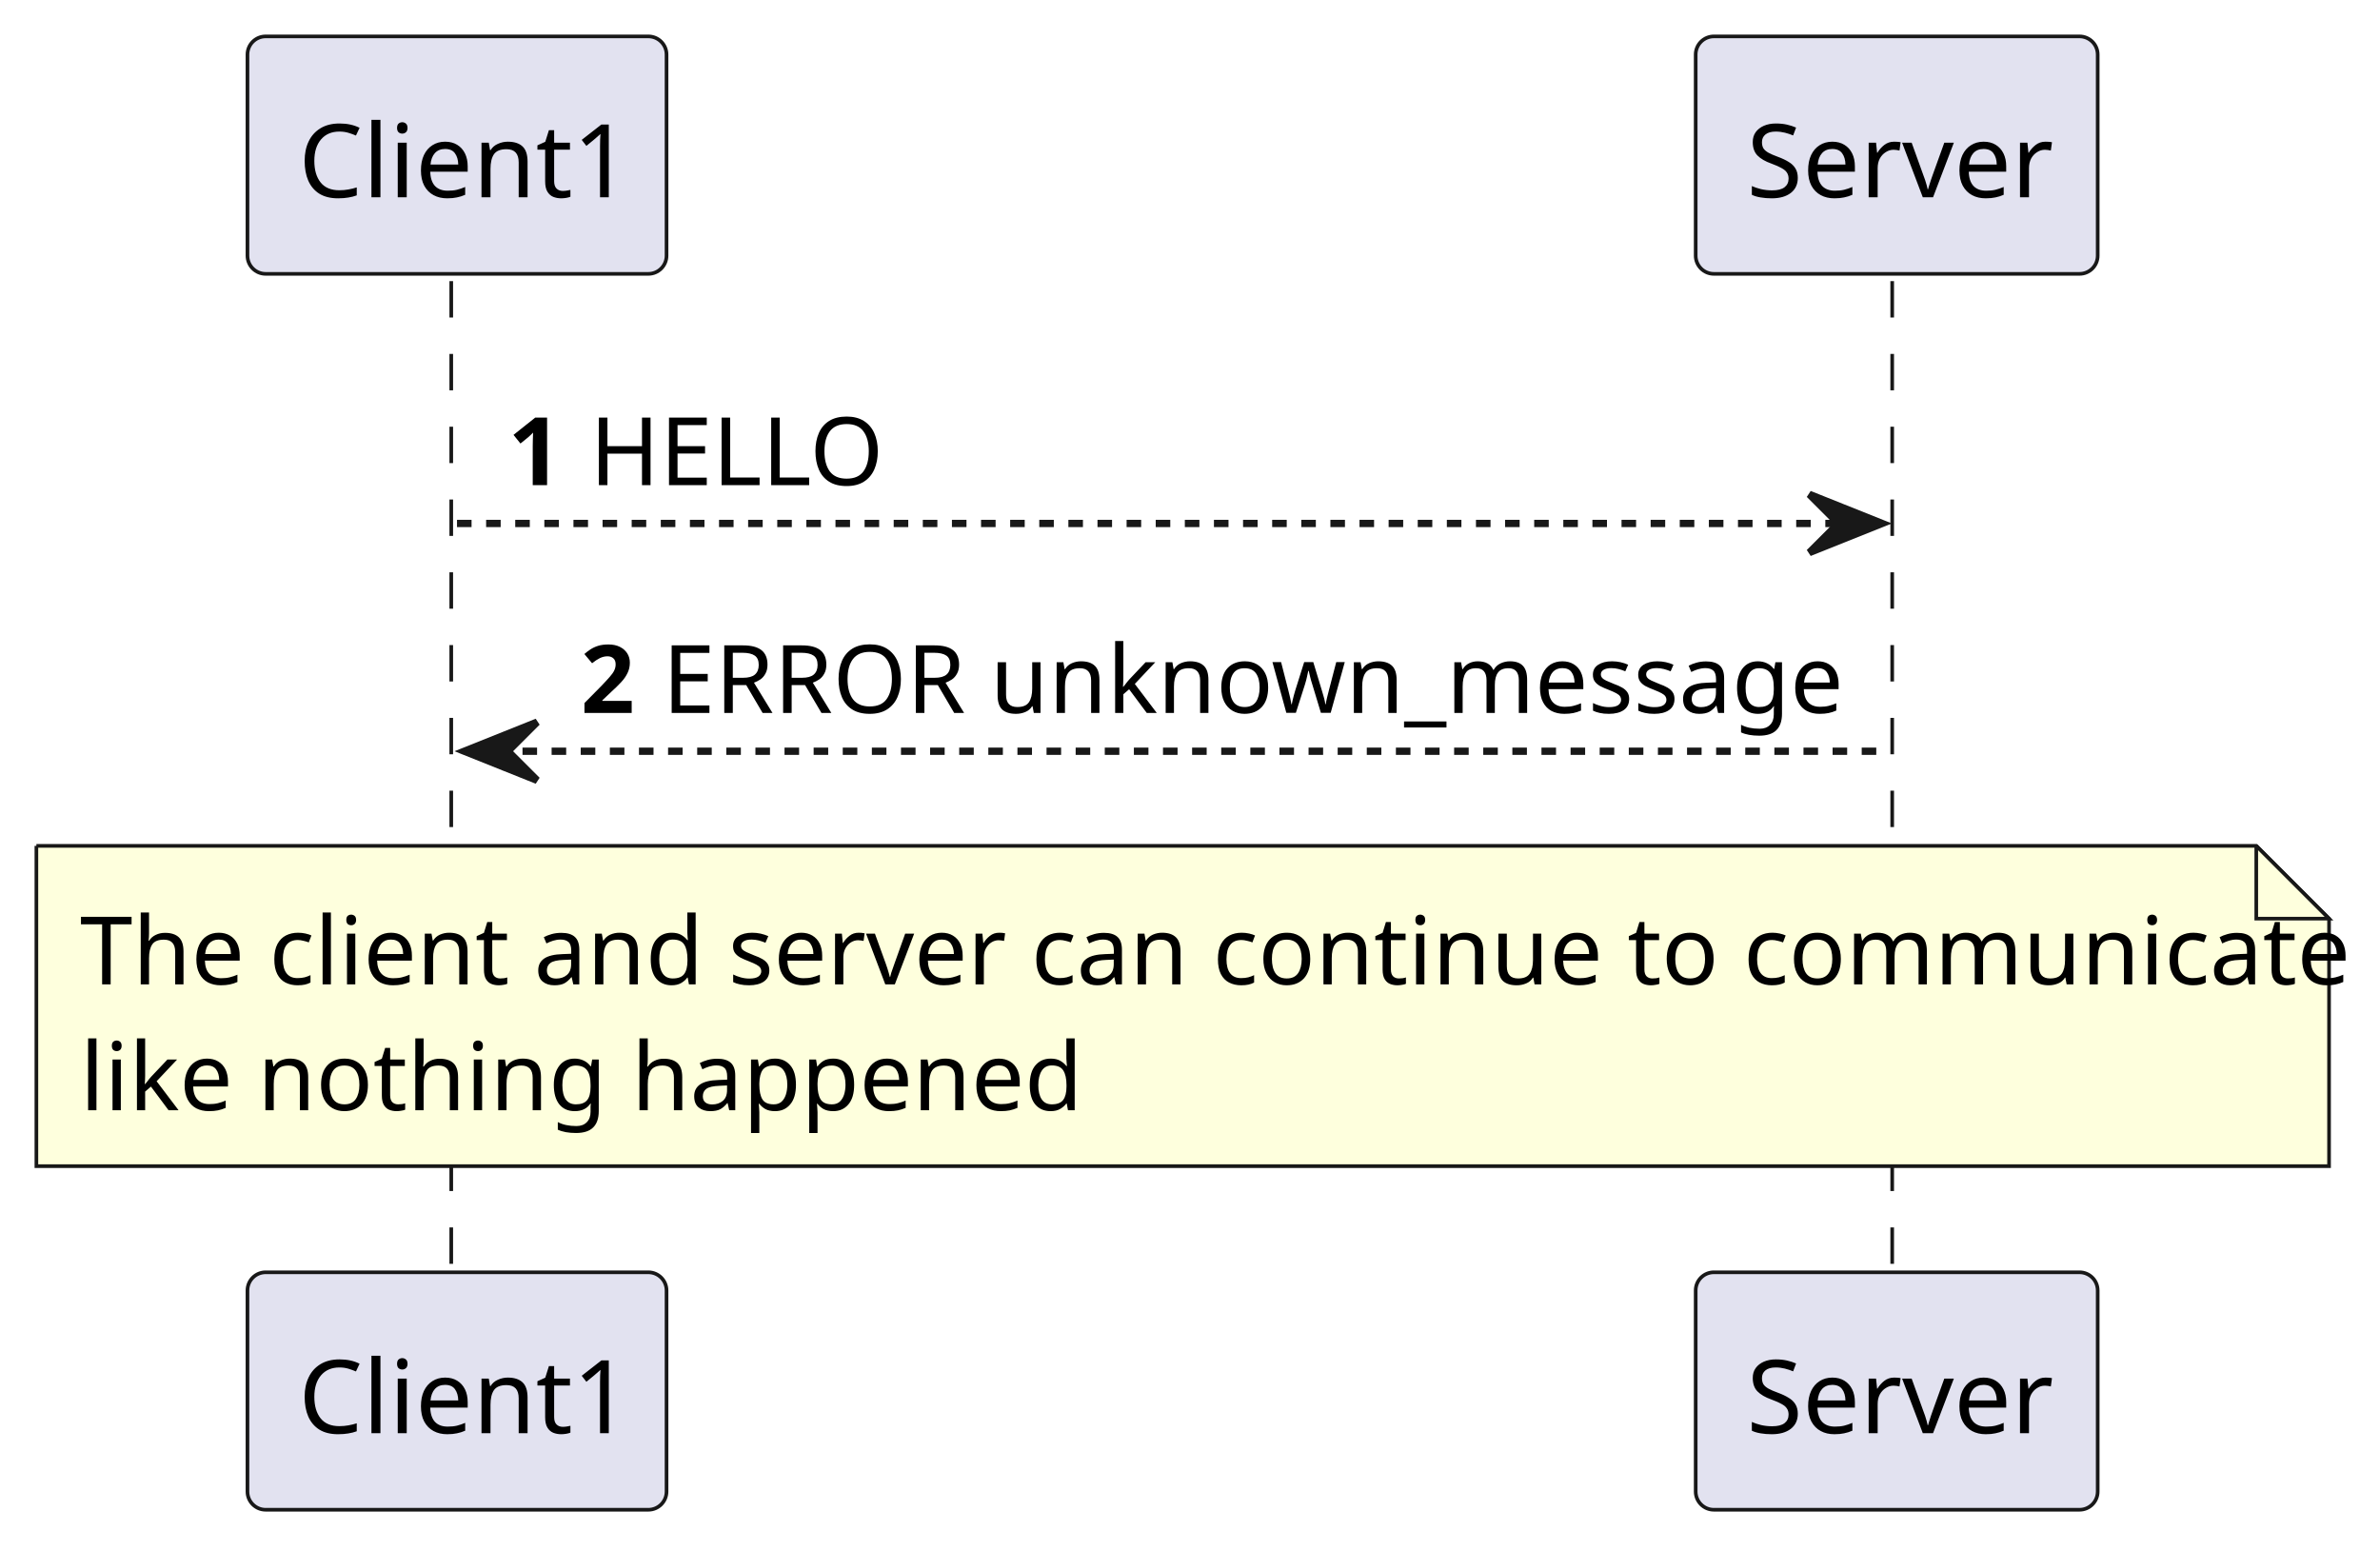
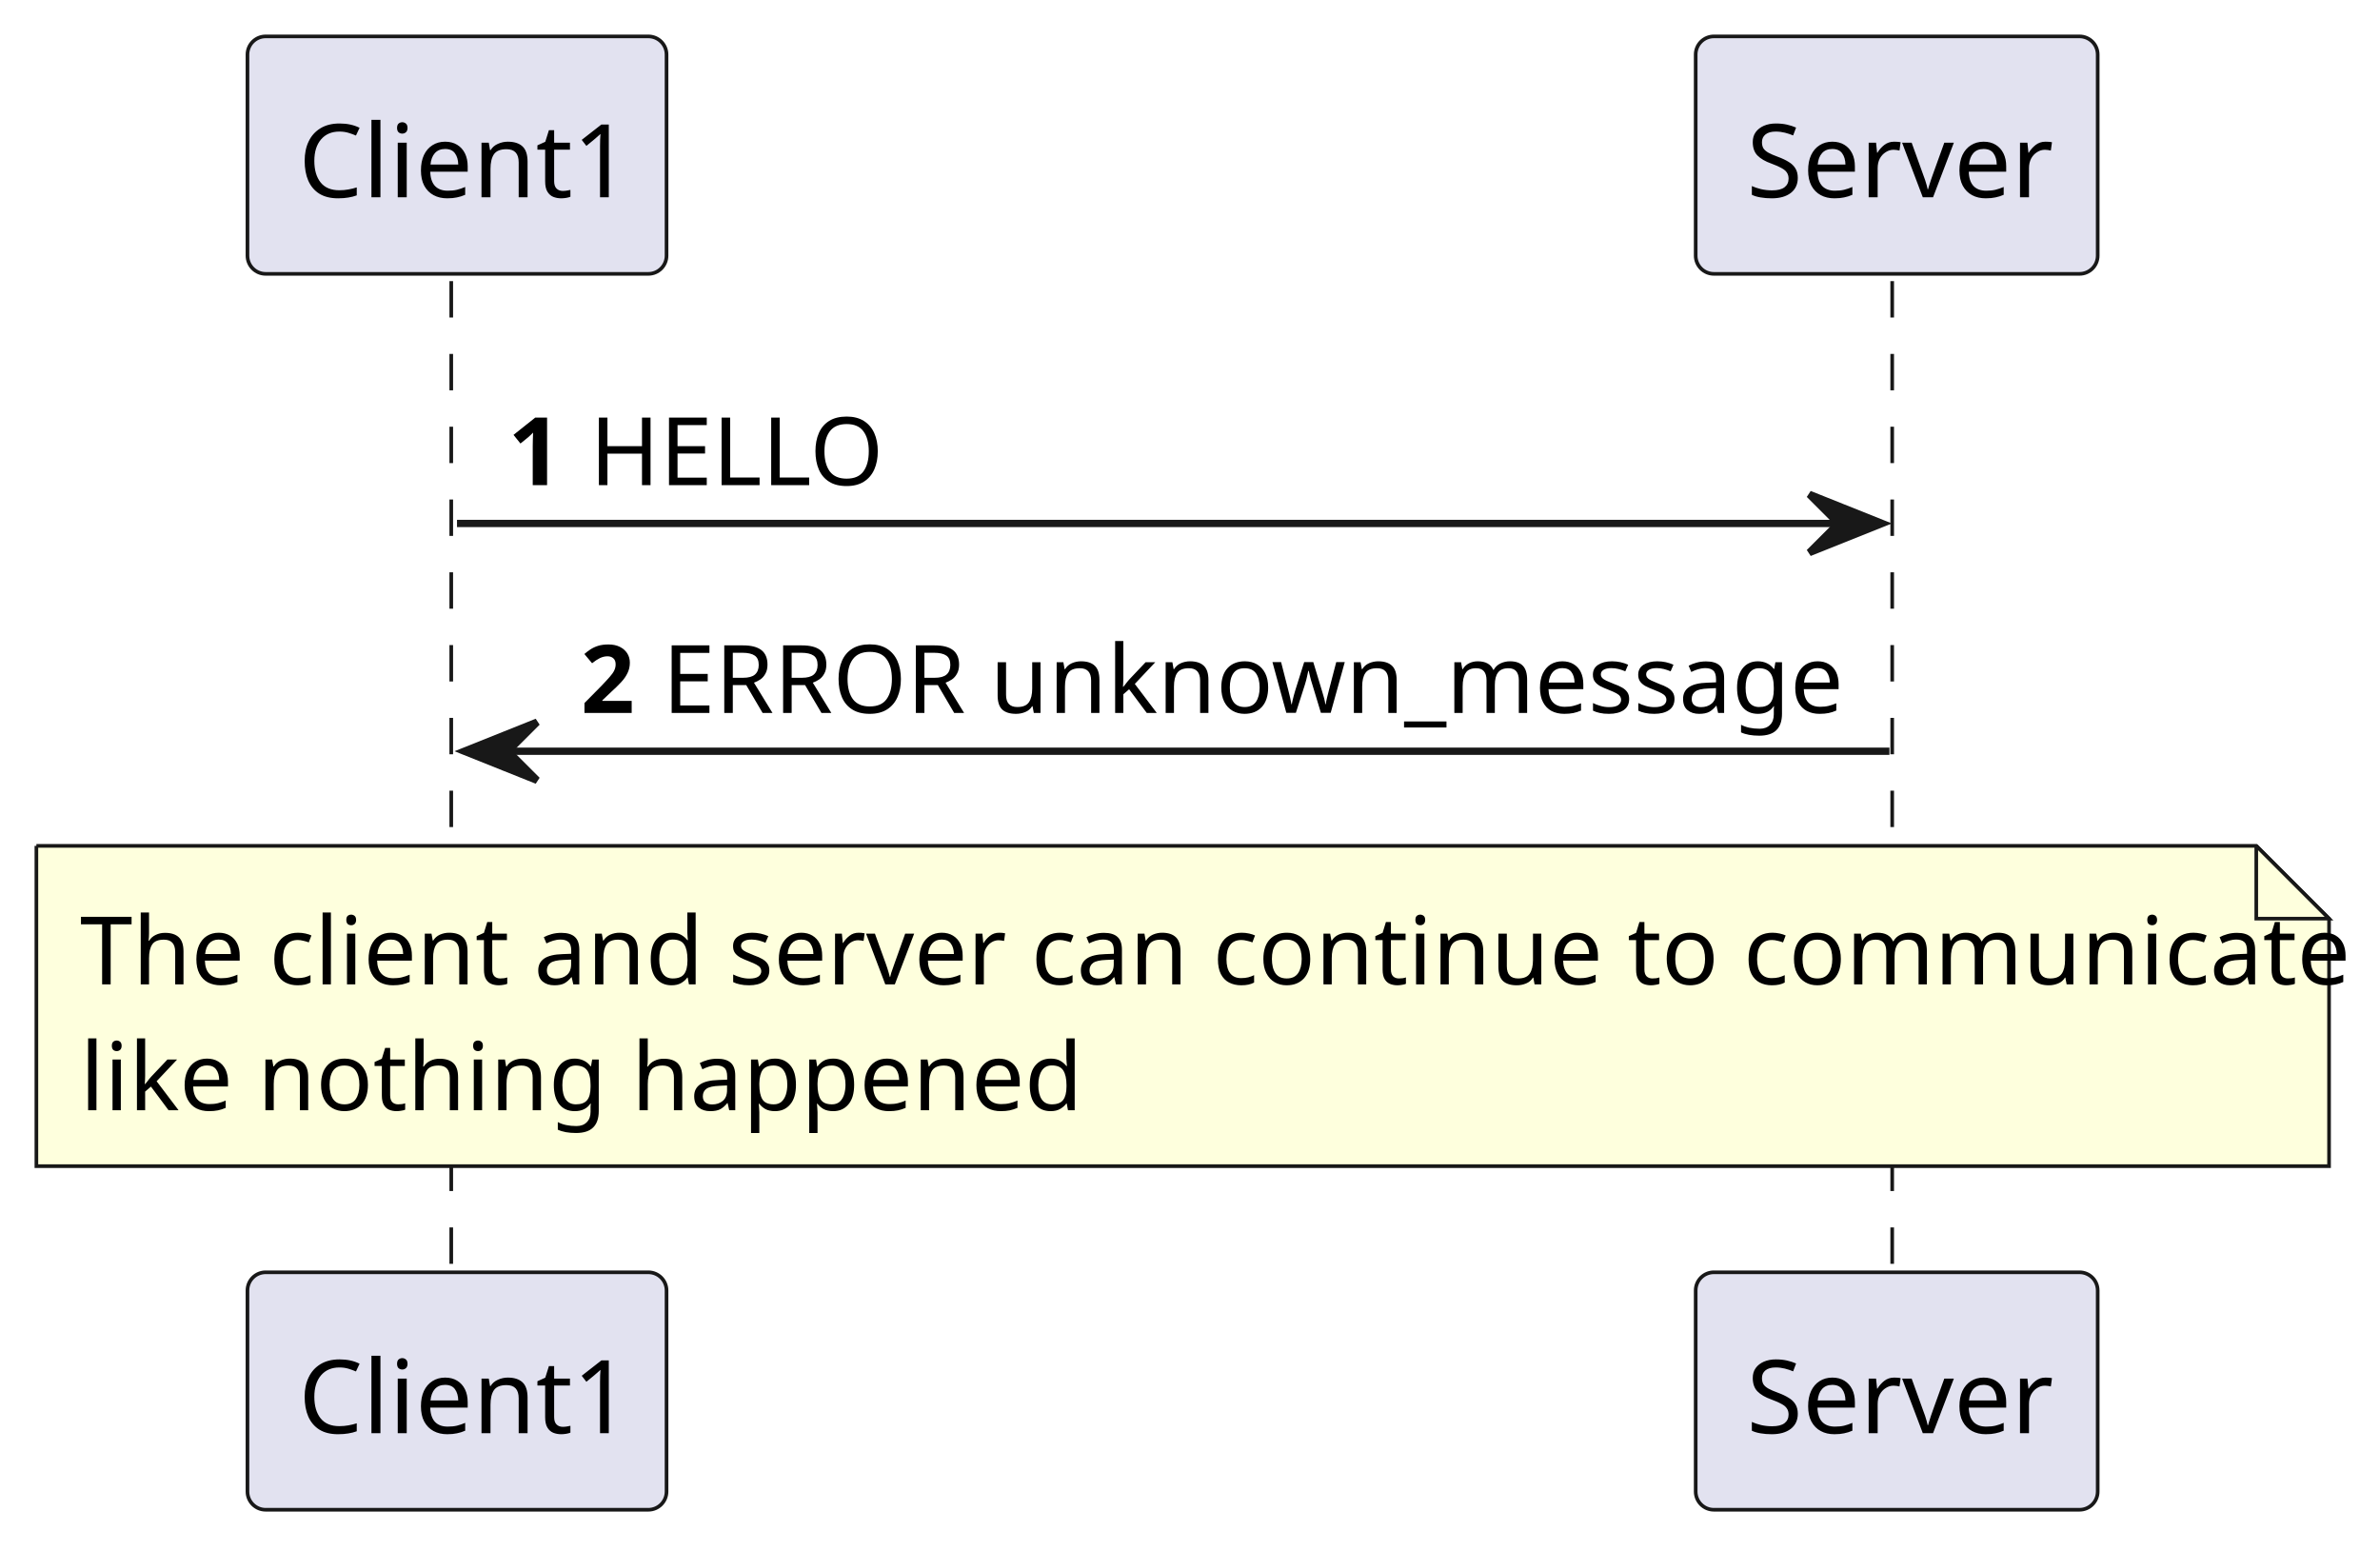
<svg xmlns="http://www.w3.org/2000/svg" contentStyleType="text/css" data-diagram-type="SEQUENCE" height="213px" preserveAspectRatio="none" style="width:327px;height:213px;background:#FFFFFF;" version="1.1" viewBox="0 0 327 213" width="327px" zoomAndPan="magnify">
  <defs />
  <g>
    <g>
      <rect fill="#000000" fill-opacity="0" height="137.164" width="8" x="58.79" y="38.621" />
      <line style="stroke:#181818;stroke-width:0.5;stroke-dasharray:5,5;" x1="62" x2="62" y1="38.621" y2="175.785" />
    </g>
    <g>
      <rect fill="#000000" fill-opacity="0" height="137.164" width="8" x="256.596" y="38.621" />
      <line style="stroke:#181818;stroke-width:0.5;stroke-dasharray:5,5;" x1="259.978" x2="259.978" y1="38.621" y2="175.785" />
    </g>
    <g class="participant participant-head" data-participant="Client1">
      <rect fill="#E2E2F0" height="32.621" rx="2.5" ry="2.5" style="stroke:#181818;stroke-width:0.5;" width="57.579" x="34" y="5" />
      <text fill="#000000" font-family="sans-serif" font-size="14" lengthAdjust="spacing" textLength="43.579" x="41" y="27.107">Client1</text>
    </g>
    <g class="participant participant-tail" data-participant="Client1">
      <rect fill="#E2E2F0" height="32.621" rx="2.5" ry="2.5" style="stroke:#181818;stroke-width:0.5;" width="57.579" x="34" y="174.785" />
      <text fill="#000000" font-family="sans-serif" font-size="14" lengthAdjust="spacing" textLength="43.579" x="41" y="196.893">Client1</text>
    </g>
    <g class="participant participant-head" data-participant="Server">
      <rect fill="#E2E2F0" height="32.621" rx="2.5" ry="2.5" style="stroke:#181818;stroke-width:0.5;" width="55.234" x="232.978" y="5" />
      <text fill="#000000" font-family="sans-serif" font-size="14" lengthAdjust="spacing" textLength="41.234" x="239.978" y="27.107">Server</text>
    </g>
    <g class="participant participant-tail" data-participant="Server">
      <rect fill="#E2E2F0" height="32.621" rx="2.5" ry="2.5" style="stroke:#181818;stroke-width:0.5;" width="55.234" x="232.978" y="174.785" />
      <text fill="#000000" font-family="sans-serif" font-size="14" lengthAdjust="spacing" textLength="41.234" x="239.978" y="196.893">Server</text>
    </g>
    <g class="message" data-participant-1="Client1" data-participant-2="Server">
      <polygon fill="#181818" points="248.596,67.912,258.596,71.912,248.596,75.912,252.596,71.912" style="stroke:#181818;stroke-width:1;" />
-       <line style="stroke:#181818;stroke-width:1;stroke-dasharray:2,2;" x1="62.79" x2="254.596" y1="71.912" y2="71.912" />
+       <line style="stroke:#181818;stroke-width:1;" x1="62.79" x2="254.596" y1="71.912" y2="71.912" />
      <text fill="#000000" font-family="sans-serif" font-size="13" font-weight="bold" lengthAdjust="spacing" textLength="7.23" x="69.79" y="66.649">1</text>
      <text fill="#000000" font-family="sans-serif" font-size="13" lengthAdjust="spacing" textLength="42.631" x="81.019" y="66.649">HELLO</text>
    </g>
    <g class="message" data-participant-1="Server" data-participant-2="Client1">
      <polygon fill="#181818" points="73.79,99.203,63.79,103.203,73.79,107.203,69.79,103.203" style="stroke:#181818;stroke-width:1;" />
-       <line style="stroke:#181818;stroke-width:1;stroke-dasharray:2,2;" x1="67.79" x2="259.596" y1="103.203" y2="103.203" />
+       <line style="stroke:#181818;stroke-width:1;" x1="67.79" x2="259.596" y1="103.203" y2="103.203" />
      <text fill="#000000" font-family="sans-serif" font-size="13" font-weight="bold" lengthAdjust="spacing" textLength="7.23" x="79.79" y="97.94">2</text>
      <text fill="#000000" font-family="sans-serif" font-size="13" lengthAdjust="spacing" textLength="162.576" x="91.019" y="97.94">ERROR unknown_message</text>
    </g>
    <path d="M5,116.203 L5,160.203 L320,160.203 L320,126.203 L310,116.203 L5,116.203" fill="#FEFFDD" style="stroke:#181818;stroke-width:0.5;" />
    <path d="M310,116.203 L310,126.203 L320,126.203 L310,116.203" fill="#FEFFDD" style="stroke:#181818;stroke-width:0.5;" />
    <text fill="#000000" font-family="sans-serif" font-size="13" lengthAdjust="spacing" textLength="294.1" x="11" y="135.231">The client and server can continue to communicate</text>
    <text fill="#000000" font-family="sans-serif" font-size="13" lengthAdjust="spacing" textLength="127.22" x="11" y="152.523">like nothing happened</text>
  </g>
</svg>
